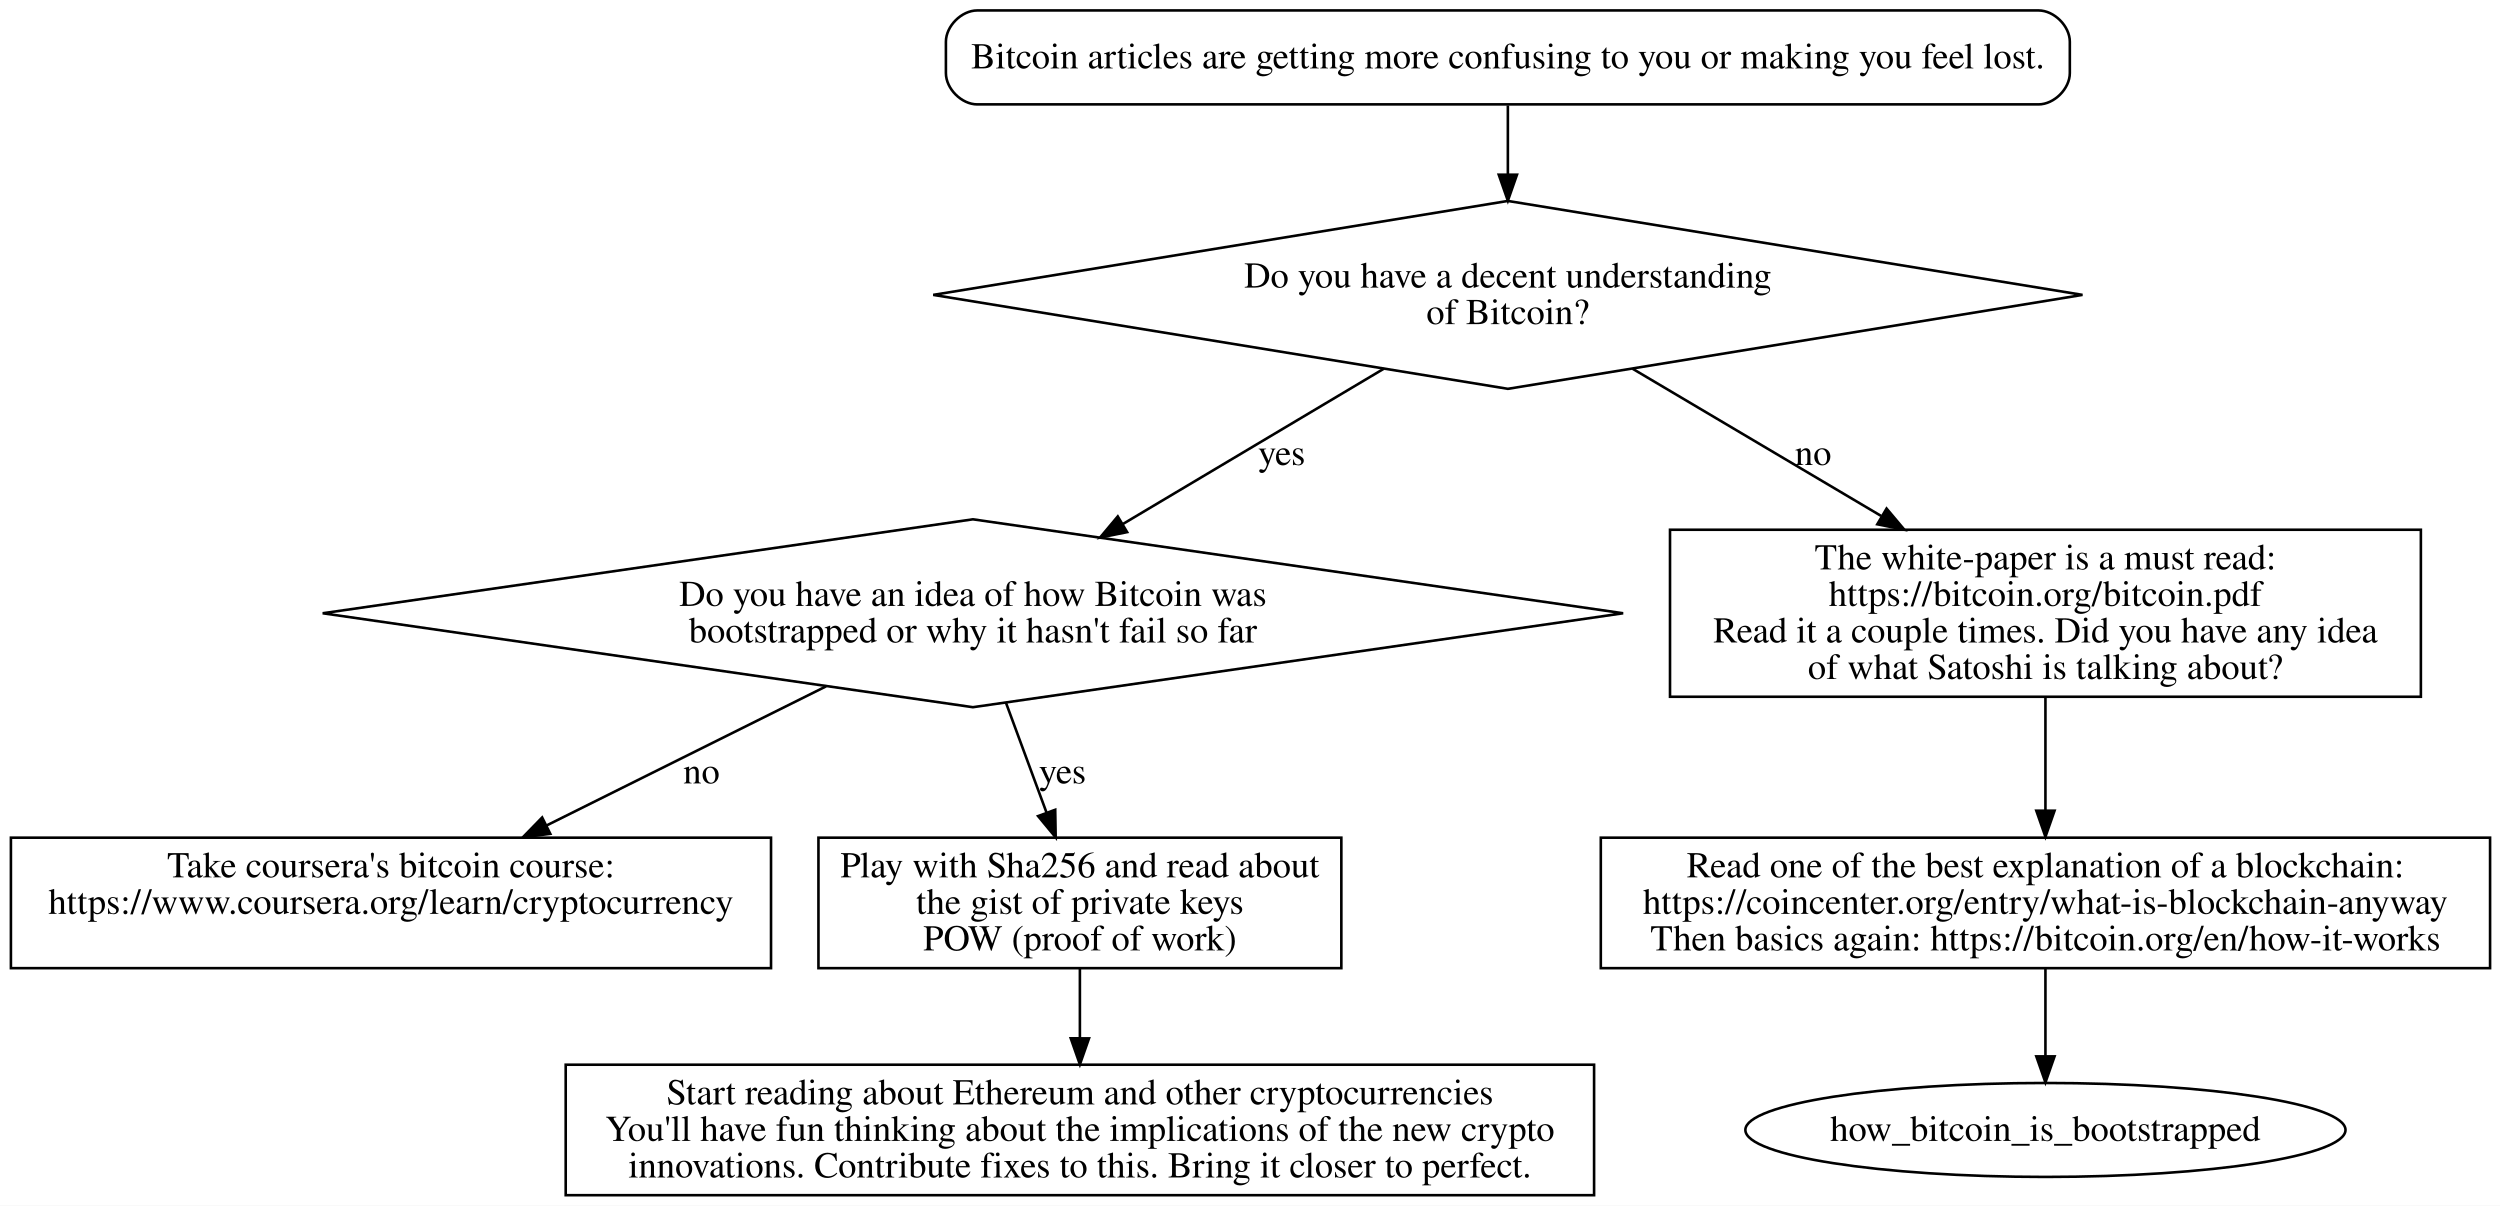
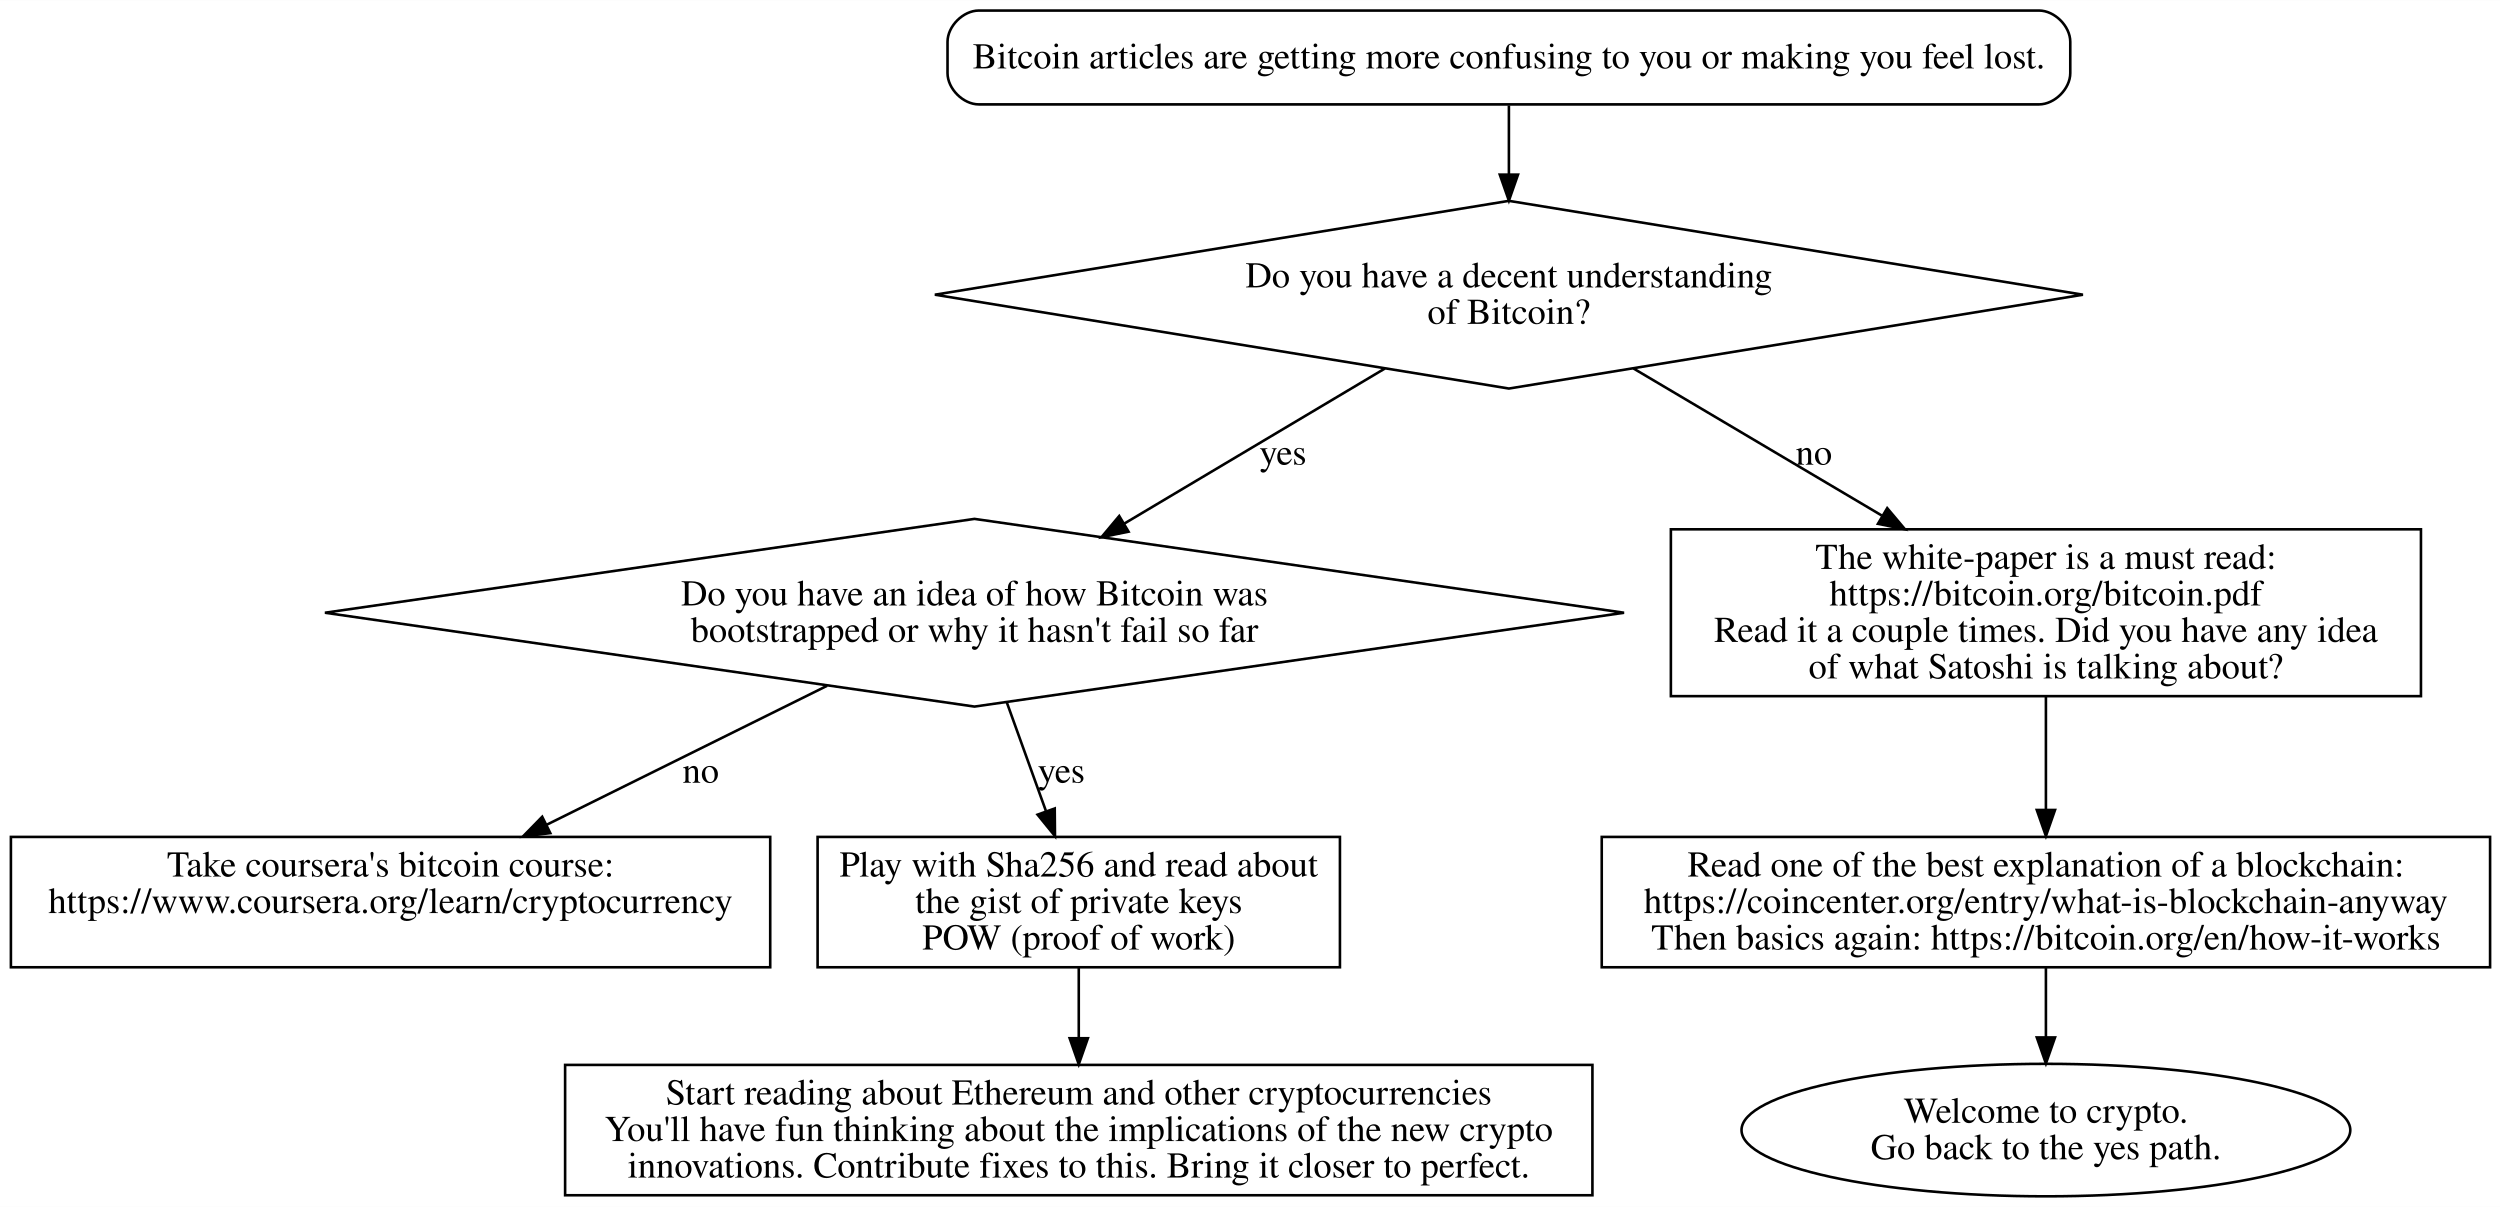
- <svg xmlns="http://www.w3.org/2000/svg" width="958pt" height="462pt" viewBox="0.00 0.00 958.01 462.00">
-   <g id="graph0" class="graph" transform="scale(1 1) rotate(0) translate(4 458)">
-     <polygon fill="#ffffff" stroke="transparent" points="-4,4 -4,-458 954.012,-458 954.012,4 -4,4" />
+ <svg xmlns="http://www.w3.org/2000/svg" width="959pt" height="463pt" viewBox="0.00 0.00 959.01 462.91">
+   <g id="graph0" class="graph" transform="scale(1 1) rotate(0) translate(4 458.9117)">
+     <polygon fill="#ffffff" stroke="transparent" points="-4,4 -4,-458.912 955.012,-458.912 955.012,4 -4,4" />
    <g id="node1" class="node">
-       <path fill="none" stroke="#000000" d="M777.165,-454C777.165,-454 370.474,-454 370.474,-454 364.474,-454 358.474,-448 358.474,-442 358.474,-442 358.474,-430 358.474,-430 358.474,-424 364.474,-418 370.474,-418 370.474,-418 777.165,-418 777.165,-418 783.165,-418 789.165,-424 789.165,-430 789.165,-430 789.165,-442 789.165,-442 789.165,-448 783.165,-454 777.165,-454" />
-       <text text-anchor="middle" x="573.819" y="-431.8" font-family="Times,serif" font-size="14.00" fill="#000000">Bitcoin articles are getting more confusing to you or making you feel lost.</text>
+       <path fill="none" stroke="#000000" d="M778.165,-454.912C778.165,-454.912 371.474,-454.912 371.474,-454.912 365.474,-454.912 359.474,-448.912 359.474,-442.912 359.474,-442.912 359.474,-430.912 359.474,-430.912 359.474,-424.912 365.474,-418.912 371.474,-418.912 371.474,-418.912 778.165,-418.912 778.165,-418.912 784.165,-418.912 790.165,-424.912 790.165,-430.912 790.165,-430.912 790.165,-442.912 790.165,-442.912 790.165,-448.912 784.165,-454.912 778.165,-454.912" />
+       <text text-anchor="middle" x="574.819" y="-432.712" font-family="Times,serif" font-size="14.00" fill="#000000">Bitcoin articles are getting more confusing to you or making you feel lost.</text>
    </g>
    <g id="node2" class="node">
-       <polygon fill="none" stroke="#000000" points="573.819,-381 353.618,-345 573.819,-309 794.021,-345 573.819,-381" />
-       <text text-anchor="middle" x="573.819" y="-347.8" font-family="Times,serif" font-size="14.00" fill="#000000">Do you have a decent understanding</text>
-       <text text-anchor="middle" x="573.819" y="-333.8" font-family="Times,serif" font-size="14.00" fill="#000000">    of Bitcoin?</text>
+       <polygon fill="none" stroke="#000000" points="574.819,-381.912 354.618,-345.912 574.819,-309.912 795.021,-345.912 574.819,-381.912" />
+       <text text-anchor="middle" x="574.819" y="-348.712" font-family="Times,serif" font-size="14.00" fill="#000000">Do you have a decent understanding</text>
+       <text text-anchor="middle" x="574.819" y="-334.712" font-family="Times,serif" font-size="14.00" fill="#000000">    of Bitcoin?</text>
    </g>
    <g id="edge1" class="edge">
-       <path fill="none" stroke="#000000" d="M573.819,-417.585C573.819,-409.881 573.819,-400.548 573.819,-391.176" />
-       <polygon fill="#000000" stroke="#000000" points="577.319,-391.068 573.819,-381.068 570.319,-391.068 577.319,-391.068" />
+       <path fill="none" stroke="#000000" d="M574.819,-418.497C574.819,-410.792 574.819,-401.459 574.819,-392.088" />
+       <polygon fill="#000000" stroke="#000000" points="578.319,-391.979 574.819,-381.979 571.319,-391.979 578.319,-391.979" />
    </g>
    <g id="node3" class="node">
-       <polygon fill="none" stroke="#000000" points="368.819,-259 119.649,-223 368.819,-187 617.989,-223 368.819,-259" />
-       <text text-anchor="middle" x="368.819" y="-225.8" font-family="Times,serif" font-size="14.00" fill="#000000">Do you have an idea of how Bitcoin was</text>
-       <text text-anchor="middle" x="368.819" y="-211.8" font-family="Times,serif" font-size="14.00" fill="#000000">    bootstrapped or why it hasn't fail so far</text>
+       <polygon fill="none" stroke="#000000" points="369.819,-259.912 120.649,-223.912 369.819,-187.912 618.989,-223.912 369.819,-259.912" />
+       <text text-anchor="middle" x="369.819" y="-226.712" font-family="Times,serif" font-size="14.00" fill="#000000">Do you have an idea of how Bitcoin was</text>
+       <text text-anchor="middle" x="369.819" y="-212.712" font-family="Times,serif" font-size="14.00" fill="#000000">    bootstrapped or why it hasn't fail so far</text>
    </g>
    <g id="edge2" class="edge">
-       <path fill="none" stroke="#000000" d="M526.273,-316.704C496.433,-298.946 457.772,-275.938 426.227,-257.164" />
-       <polygon fill="#000000" stroke="#000000" points="427.915,-254.096 417.531,-251.99 424.335,-260.111 427.915,-254.096" />
-       <text text-anchor="middle" x="487.15" y="-279.8" font-family="Times,serif" font-size="14.00" fill="#000000">yes</text>
+       <path fill="none" stroke="#000000" d="M527.273,-317.616C497.433,-299.858 458.772,-276.849 427.227,-258.076" />
+       <polygon fill="#000000" stroke="#000000" points="428.915,-255.008 418.531,-252.901 425.335,-261.023 428.915,-255.008" />
+       <text text-anchor="middle" x="488.15" y="-280.712" font-family="Times,serif" font-size="14.00" fill="#000000">yes</text>
    </g>
    <g id="node4" class="node">
-       <polygon fill="none" stroke="#000000" points="923.686,-255 635.953,-255 635.953,-191 923.686,-191 923.686,-255" />
-       <text text-anchor="middle" x="779.819" y="-239.8" font-family="Times,serif" font-size="14.00" fill="#000000">The white-paper is a must read:</text>
-       <text text-anchor="middle" x="779.819" y="-225.8" font-family="Times,serif" font-size="14.00" fill="#000000">    https://bitcoin.org/bitcoin.pdf</text>
-       <text text-anchor="middle" x="779.819" y="-211.8" font-family="Times,serif" font-size="14.00" fill="#000000">    Read it a couple times. Did you have any idea</text>
-       <text text-anchor="middle" x="779.819" y="-197.8" font-family="Times,serif" font-size="14.00" fill="#000000">    of what Satoshi is talking about?</text>
+       <polygon fill="none" stroke="#000000" points="924.686,-255.912 636.953,-255.912 636.953,-191.912 924.686,-191.912 924.686,-255.912" />
+       <text text-anchor="middle" x="780.819" y="-240.712" font-family="Times,serif" font-size="14.00" fill="#000000">The white-paper is a must read:</text>
+       <text text-anchor="middle" x="780.819" y="-226.712" font-family="Times,serif" font-size="14.00" fill="#000000">    https://bitcoin.org/bitcoin.pdf</text>
+       <text text-anchor="middle" x="780.819" y="-212.712" font-family="Times,serif" font-size="14.00" fill="#000000">    Read it a couple times. Did you have any idea</text>
+       <text text-anchor="middle" x="780.819" y="-198.712" font-family="Times,serif" font-size="14.00" fill="#000000">    of what Satoshi is talking about?</text>
    </g>
    <g id="edge3" class="edge">
-       <path fill="none" stroke="#000000" d="M621.598,-316.704C649.94,-299.919 686.203,-278.443 716.861,-260.286" />
-       <polygon fill="#000000" stroke="#000000" points="718.942,-263.122 725.763,-255.014 715.375,-257.099 718.942,-263.122" />
-       <text text-anchor="middle" x="690.819" y="-279.8" font-family="Times,serif" font-size="14.00" fill="#000000">no</text>
+       <path fill="none" stroke="#000000" d="M622.598,-317.616C650.94,-300.83 687.203,-279.354 717.861,-261.198" />
+       <polygon fill="#000000" stroke="#000000" points="719.942,-264.033 726.763,-255.926 716.375,-258.01 719.942,-264.033" />
+       <text text-anchor="middle" x="691.819" y="-280.712" font-family="Times,serif" font-size="14.00" fill="#000000">no</text>
    </g>
    <g id="node7" class="node">
-       <polygon fill="none" stroke="#000000" points="291.458,-137 .18,-137 .18,-87 291.458,-87 291.458,-137" />
-       <text text-anchor="middle" x="145.819" y="-121.8" font-family="Times,serif" font-size="14.00" fill="#000000">Take coursera's bitcoin course:</text>
-       <text text-anchor="middle" x="145.819" y="-107.8" font-family="Times,serif" font-size="14.00" fill="#000000">    https://www.coursera.org/learn/cryptocurrency</text>
-       <text text-anchor="middle" x="145.819" y="-93.8" font-family="Times,serif" font-size="14.00" fill="#000000">    </text>
+       <polygon fill="none" stroke="#000000" points="291.458,-137.912 .18,-137.912 .18,-87.912 291.458,-87.912 291.458,-137.912" />
+       <text text-anchor="middle" x="145.819" y="-122.712" font-family="Times,serif" font-size="14.00" fill="#000000">Take coursera's bitcoin course:</text>
+       <text text-anchor="middle" x="145.819" y="-108.712" font-family="Times,serif" font-size="14.00" fill="#000000">    https://www.coursera.org/learn/cryptocurrency</text>
+       <text text-anchor="middle" x="145.819" y="-94.712" font-family="Times,serif" font-size="14.00" fill="#000000">    </text>
    </g>
    <g id="edge6" class="edge">
-       <path fill="none" stroke="#000000" d="M312.547,-194.99C279.878,-178.729 238.746,-158.255 205.512,-141.712" />
-       <polygon fill="#000000" stroke="#000000" points="206.873,-138.48 196.361,-137.157 203.753,-144.747 206.873,-138.48" />
-       <text text-anchor="middle" x="264.819" y="-157.8" font-family="Times,serif" font-size="14.00" fill="#000000">no</text>
+       <path fill="none" stroke="#000000" d="M313.295,-195.902C280.479,-179.64 239.163,-159.167 205.779,-142.624" />
+       <polygon fill="#000000" stroke="#000000" points="207.101,-139.373 196.587,-138.069 203.993,-145.645 207.101,-139.373" />
+       <text text-anchor="middle" x="264.819" y="-158.712" font-family="Times,serif" font-size="14.00" fill="#000000">no</text>
    </g>
    <g id="node8" class="node">
-       <polygon fill="none" stroke="#000000" points="510.006,-137 309.633,-137 309.633,-87 510.006,-87 510.006,-137" />
-       <text text-anchor="middle" x="409.819" y="-121.8" font-family="Times,serif" font-size="14.00" fill="#000000">Play with Sha256 and read about</text>
-       <text text-anchor="middle" x="409.819" y="-107.8" font-family="Times,serif" font-size="14.00" fill="#000000">    the gist of private keys</text>
-       <text text-anchor="middle" x="409.819" y="-93.8" font-family="Times,serif" font-size="14.00" fill="#000000">    POW (proof of work)</text>
+       <polygon fill="none" stroke="#000000" points="510.006,-137.912 309.633,-137.912 309.633,-87.912 510.006,-87.912 510.006,-137.912" />
+       <text text-anchor="middle" x="409.819" y="-122.712" font-family="Times,serif" font-size="14.00" fill="#000000">Play with Sha256 and read about</text>
+       <text text-anchor="middle" x="409.819" y="-108.712" font-family="Times,serif" font-size="14.00" fill="#000000">    the gist of private keys</text>
+       <text text-anchor="middle" x="409.819" y="-94.712" font-family="Times,serif" font-size="14.00" fill="#000000">    POW (proof of work)</text>
    </g>
    <g id="edge7" class="edge">
-       <path fill="none" stroke="#000000" d="M381.455,-188.791C386.416,-175.361 392.1,-159.971 397.072,-146.512" />
-       <polygon fill="#000000" stroke="#000000" points="400.363,-147.702 400.545,-137.108 393.797,-145.276 400.363,-147.702" />
-       <text text-anchor="middle" x="403.15" y="-157.8" font-family="Times,serif" font-size="14.00" fill="#000000">yes</text>
+       <path fill="none" stroke="#000000" d="M382.256,-189.399C387.008,-176.213 392.427,-161.174 397.196,-147.941" />
+       <polygon fill="#000000" stroke="#000000" points="400.597,-148.828 400.694,-138.234 394.011,-146.455 400.597,-148.828" />
+       <text text-anchor="middle" x="403.15" y="-158.712" font-family="Times,serif" font-size="14.00" fill="#000000">yes</text>
    </g>
    <g id="node5" class="node">
-       <polygon fill="none" stroke="#000000" points="950.205,-137 609.433,-137 609.433,-87 950.205,-87 950.205,-137" />
-       <text text-anchor="middle" x="779.819" y="-121.8" font-family="Times,serif" font-size="14.00" fill="#000000">Read one of the best explanation of a blockchain:</text>
-       <text text-anchor="middle" x="779.819" y="-107.8" font-family="Times,serif" font-size="14.00" fill="#000000">    https://coincenter.org/entry/what-is-blockchain-anyway</text>
-       <text text-anchor="middle" x="779.819" y="-93.8" font-family="Times,serif" font-size="14.00" fill="#000000">    Then basics again: https://bitcoin.org/en/how-it-works</text>
+       <polygon fill="none" stroke="#000000" points="951.205,-137.912 610.433,-137.912 610.433,-87.912 951.205,-87.912 951.205,-137.912" />
+       <text text-anchor="middle" x="780.819" y="-122.712" font-family="Times,serif" font-size="14.00" fill="#000000">Read one of the best explanation of a blockchain:</text>
+       <text text-anchor="middle" x="780.819" y="-108.712" font-family="Times,serif" font-size="14.00" fill="#000000">    https://coincenter.org/entry/what-is-blockchain-anyway</text>
+       <text text-anchor="middle" x="780.819" y="-94.712" font-family="Times,serif" font-size="14.00" fill="#000000">    Then basics again: https://bitcoin.org/en/how-it-works</text>
    </g>
    <g id="edge4" class="edge">
-       <path fill="none" stroke="#000000" d="M779.819,-190.894C779.819,-177.322 779.819,-161.466 779.819,-147.542" />
-       <polygon fill="#000000" stroke="#000000" points="783.319,-147.342 779.819,-137.342 776.319,-147.342 783.319,-147.342" />
+       <path fill="none" stroke="#000000" d="M780.819,-191.806C780.819,-178.234 780.819,-162.377 780.819,-148.454" />
+       <polygon fill="#000000" stroke="#000000" points="784.319,-148.253 780.819,-138.253 777.319,-148.253 784.319,-148.253" />
    </g>
    <g id="node6" class="node">
-       <ellipse fill="none" stroke="#000000" cx="779.819" cy="-25" rx="114.987" ry="18" />
-       <text text-anchor="middle" x="779.819" y="-20.8" font-family="Times,serif" font-size="14.00" fill="#000000">how_bitcoin_is_bootstrapped</text>
+       <ellipse fill="none" stroke="#000000" cx="780.819" cy="-25.456" rx="116.765" ry="25.412" />
+       <text text-anchor="middle" x="780.819" y="-28.256" font-family="Times,serif" font-size="14.00" fill="#000000">Welcome to crypto.</text>
+       <text text-anchor="middle" x="780.819" y="-14.256" font-family="Times,serif" font-size="14.00" fill="#000000">    Go back to the yes path.</text>
    </g>
    <g id="edge5" class="edge">
-       <path fill="none" stroke="#000000" d="M779.819,-86.836C779.819,-76.373 779.819,-64.177 779.819,-53.394" />
-       <polygon fill="#000000" stroke="#000000" points="783.319,-53.2 779.819,-43.2 776.319,-53.2 783.319,-53.2" />
+       <path fill="none" stroke="#000000" d="M780.819,-87.616C780.819,-79.349 780.819,-70.006 780.819,-61.123" />
+       <polygon fill="#000000" stroke="#000000" points="784.319,-60.998 780.819,-50.998 777.319,-60.998 784.319,-60.998" />
    </g>
    <g id="node9" class="node">
-       <polygon fill="none" stroke="#000000" points="606.86,-50 212.779,-50 212.779,0 606.86,0 606.86,-50" />
-       <text text-anchor="middle" x="409.819" y="-34.8" font-family="Times,serif" font-size="14.00" fill="#000000">Start reading about Ethereum and other cryptocurrencies</text>
-       <text text-anchor="middle" x="409.819" y="-20.8" font-family="Times,serif" font-size="14.00" fill="#000000">    You'll have fun thinking about the implications of the new crypto</text>
-       <text text-anchor="middle" x="409.819" y="-6.8" font-family="Times,serif" font-size="14.00" fill="#000000">    innovations. Contribute fixes to this. Bring it closer to perfect.</text>
+       <polygon fill="none" stroke="#000000" points="606.86,-50.456 212.779,-50.456 212.779,-.456 606.86,-.456 606.86,-50.456" />
+       <text text-anchor="middle" x="409.819" y="-35.256" font-family="Times,serif" font-size="14.00" fill="#000000">Start reading about Ethereum and other cryptocurrencies</text>
+       <text text-anchor="middle" x="409.819" y="-21.256" font-family="Times,serif" font-size="14.00" fill="#000000">    You'll have fun thinking about the implications of the new crypto</text>
+       <text text-anchor="middle" x="409.819" y="-7.256" font-family="Times,serif" font-size="14.00" fill="#000000">    innovations. Contribute fixes to this. Bring it closer to perfect.</text>
    </g>
    <g id="edge8" class="edge">
-       <path fill="none" stroke="#000000" d="M409.819,-86.836C409.819,-78.54 409.819,-69.155 409.819,-60.248" />
-       <polygon fill="#000000" stroke="#000000" points="413.319,-60.107 409.819,-50.108 406.319,-60.108 413.319,-60.107" />
+       <path fill="none" stroke="#000000" d="M409.819,-87.616C409.819,-79.276 409.819,-69.842 409.819,-60.889" />
+       <polygon fill="#000000" stroke="#000000" points="413.319,-60.695 409.819,-50.695 406.319,-60.695 413.319,-60.695" />
    </g>
  </g>
</svg>
